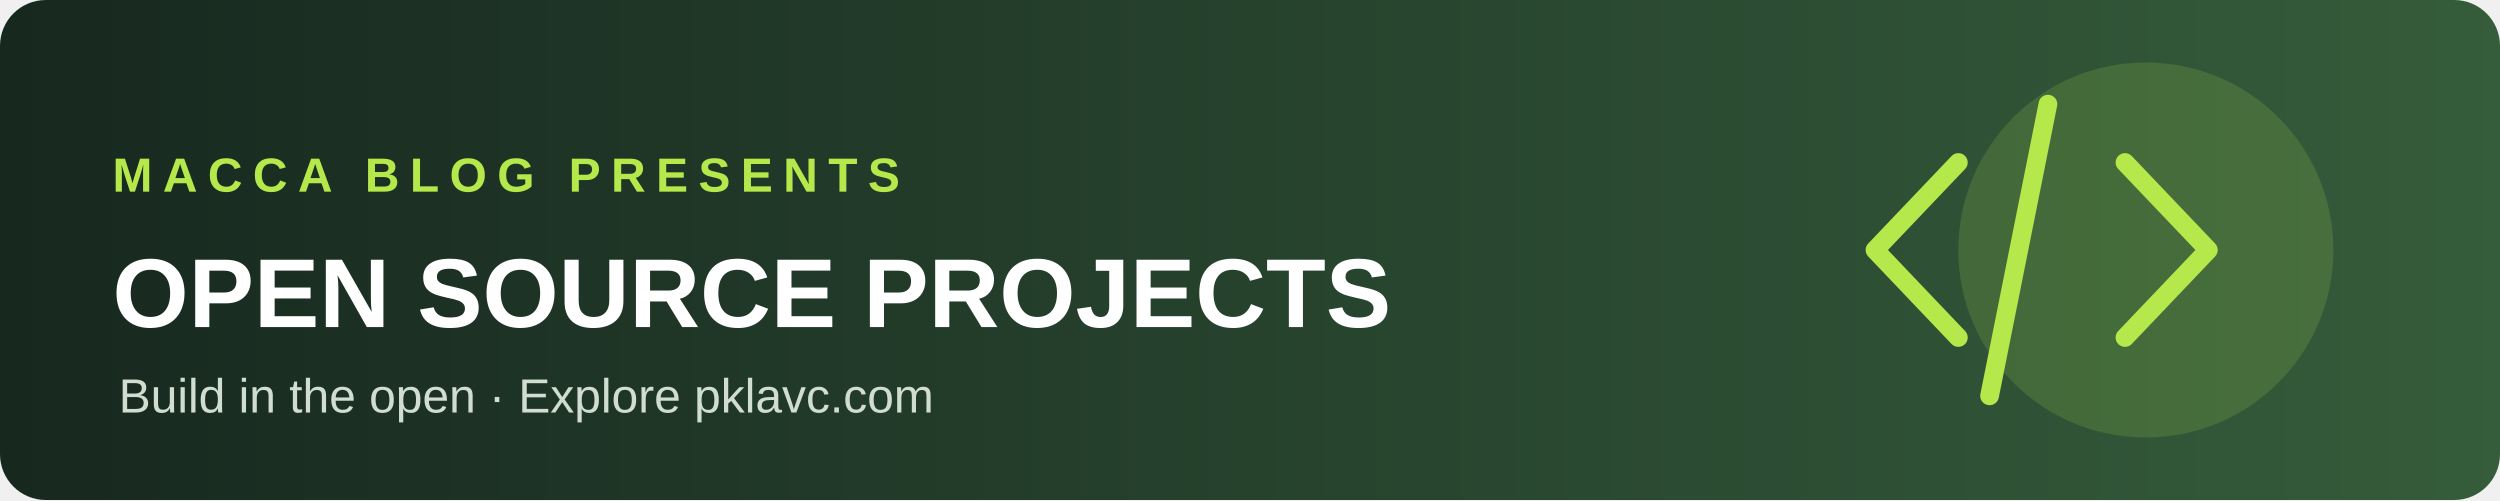
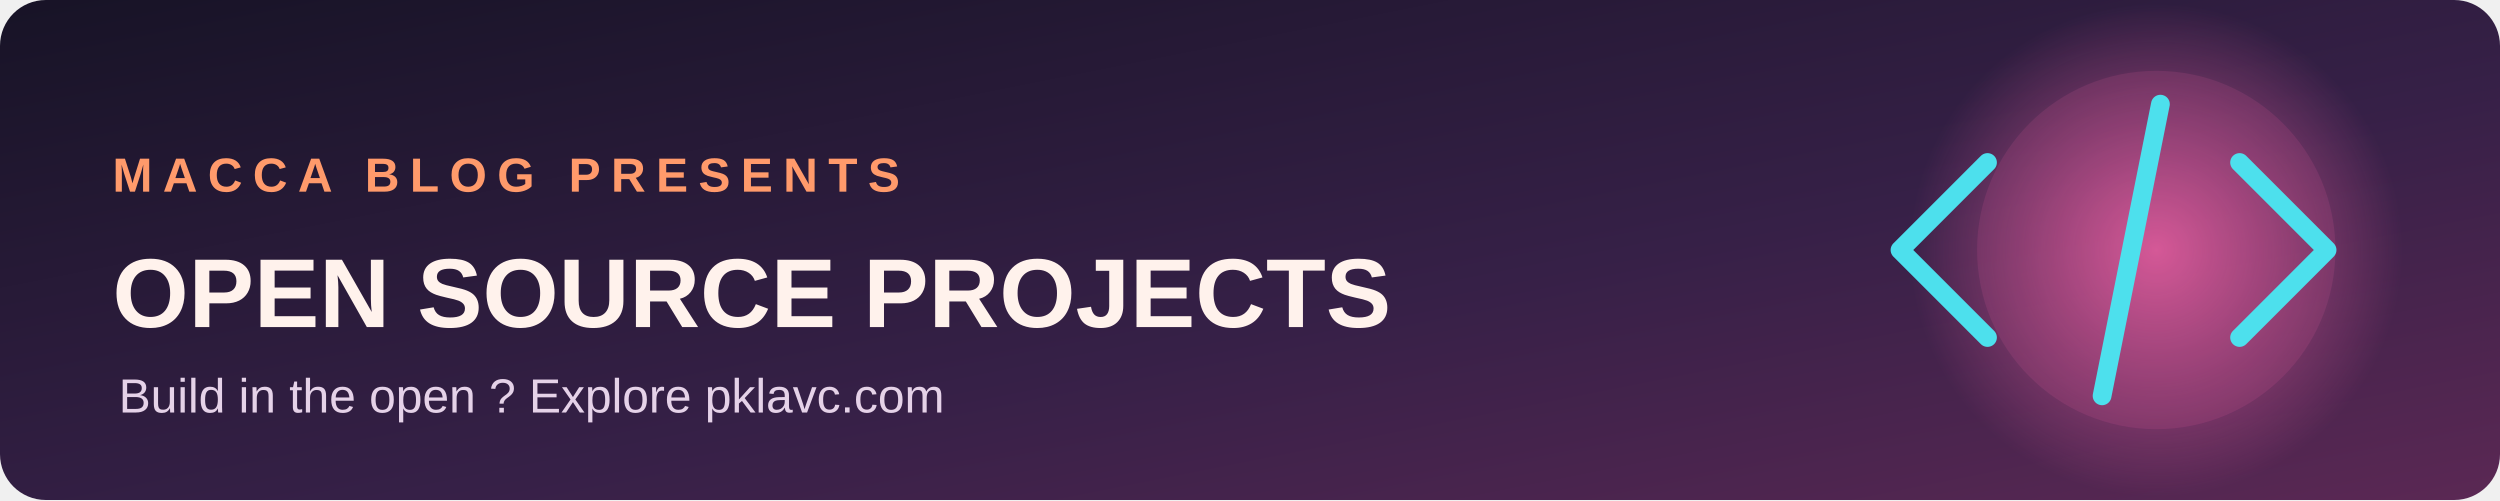
- <svg xmlns="http://www.w3.org/2000/svg" viewBox="0 0 1200 240">
+ <svg xmlns="http://www.w3.org/2000/svg" viewBox="0 0 1200 240" role="img" aria-labelledby="title desc">
  <defs>
-     <linearGradient id="b">
-       <stop stop-color="#17281f" />
-       <stop offset="1" stop-color="#355c3b" />
+     <linearGradient id="bg" x2="1" y2="1">
+       <stop stop-color="#171326" />
+       <stop offset=".58" stop-color="#362047" />
+       <stop offset="1" stop-color="#5b2854" />
    </linearGradient>
+     <radialGradient id="glow">
+       <stop stop-color="#ff68ad" stop-opacity=".75" />
+       <stop offset="1" stop-color="#ff68ad" stop-opacity="0" />
+     </radialGradient>
  </defs>
-   <rect width="1200" height="240" rx="22" fill="url(#b)" />
-   <circle cx="1030" cy="120" r="90" fill="#b5e84a" opacity=".16" />
-   <path d="M940 78 900 120l40 42m80-84 40 42-40 42m-37-112-28 140" fill="none" stroke="#b5e84a" stroke-width="9" stroke-linecap="round" stroke-linejoin="round" />
-   <text x="54" y="92" fill="#b5e84a" font-family="Arial,sans-serif" font-weight="700" font-size="23" letter-spacing="5">MACCA BLOG PRESENTS</text>
-   <text x="54" y="157" fill="#fff" font-family="Arial,sans-serif" font-weight="700" font-size="47">OPEN SOURCE PROJECTS</text>
-   <text x="57" y="198" fill="#d1decf" font-family="Arial,sans-serif" font-size="23">Build in the open · Explore pklavc.com</text>
+   <rect width="1200" height="240" rx="22" fill="url(#bg)" />
+   <circle cx="1035" cy="120" r="118" fill="url(#glow)" />
+   <circle cx="1035" cy="120" r="86" fill="#ff68ad" opacity=".12" />
+   <path d="m954 78-42 42 42 42m121-84 42 42-42 42m-38-112-28 140" fill="none" stroke="#4de0ed" stroke-width="9" stroke-linecap="round" stroke-linejoin="round" />
+   <text x="54" y="92" fill="#ff9a6b" font-family="Arial,sans-serif" font-weight="700" font-size="23" letter-spacing="5">MACCA BLOG PRESENTS</text>
+   <text x="54" y="157" fill="#fff2ec" font-family="Arial,sans-serif" font-weight="700" font-size="47">OPEN SOURCE PROJECTS</text>
+   <text x="57" y="198" fill="#e5d2e8" font-family="Arial,sans-serif" font-size="23">Build in the open ? Explore pklavc.com</text>
</svg>
